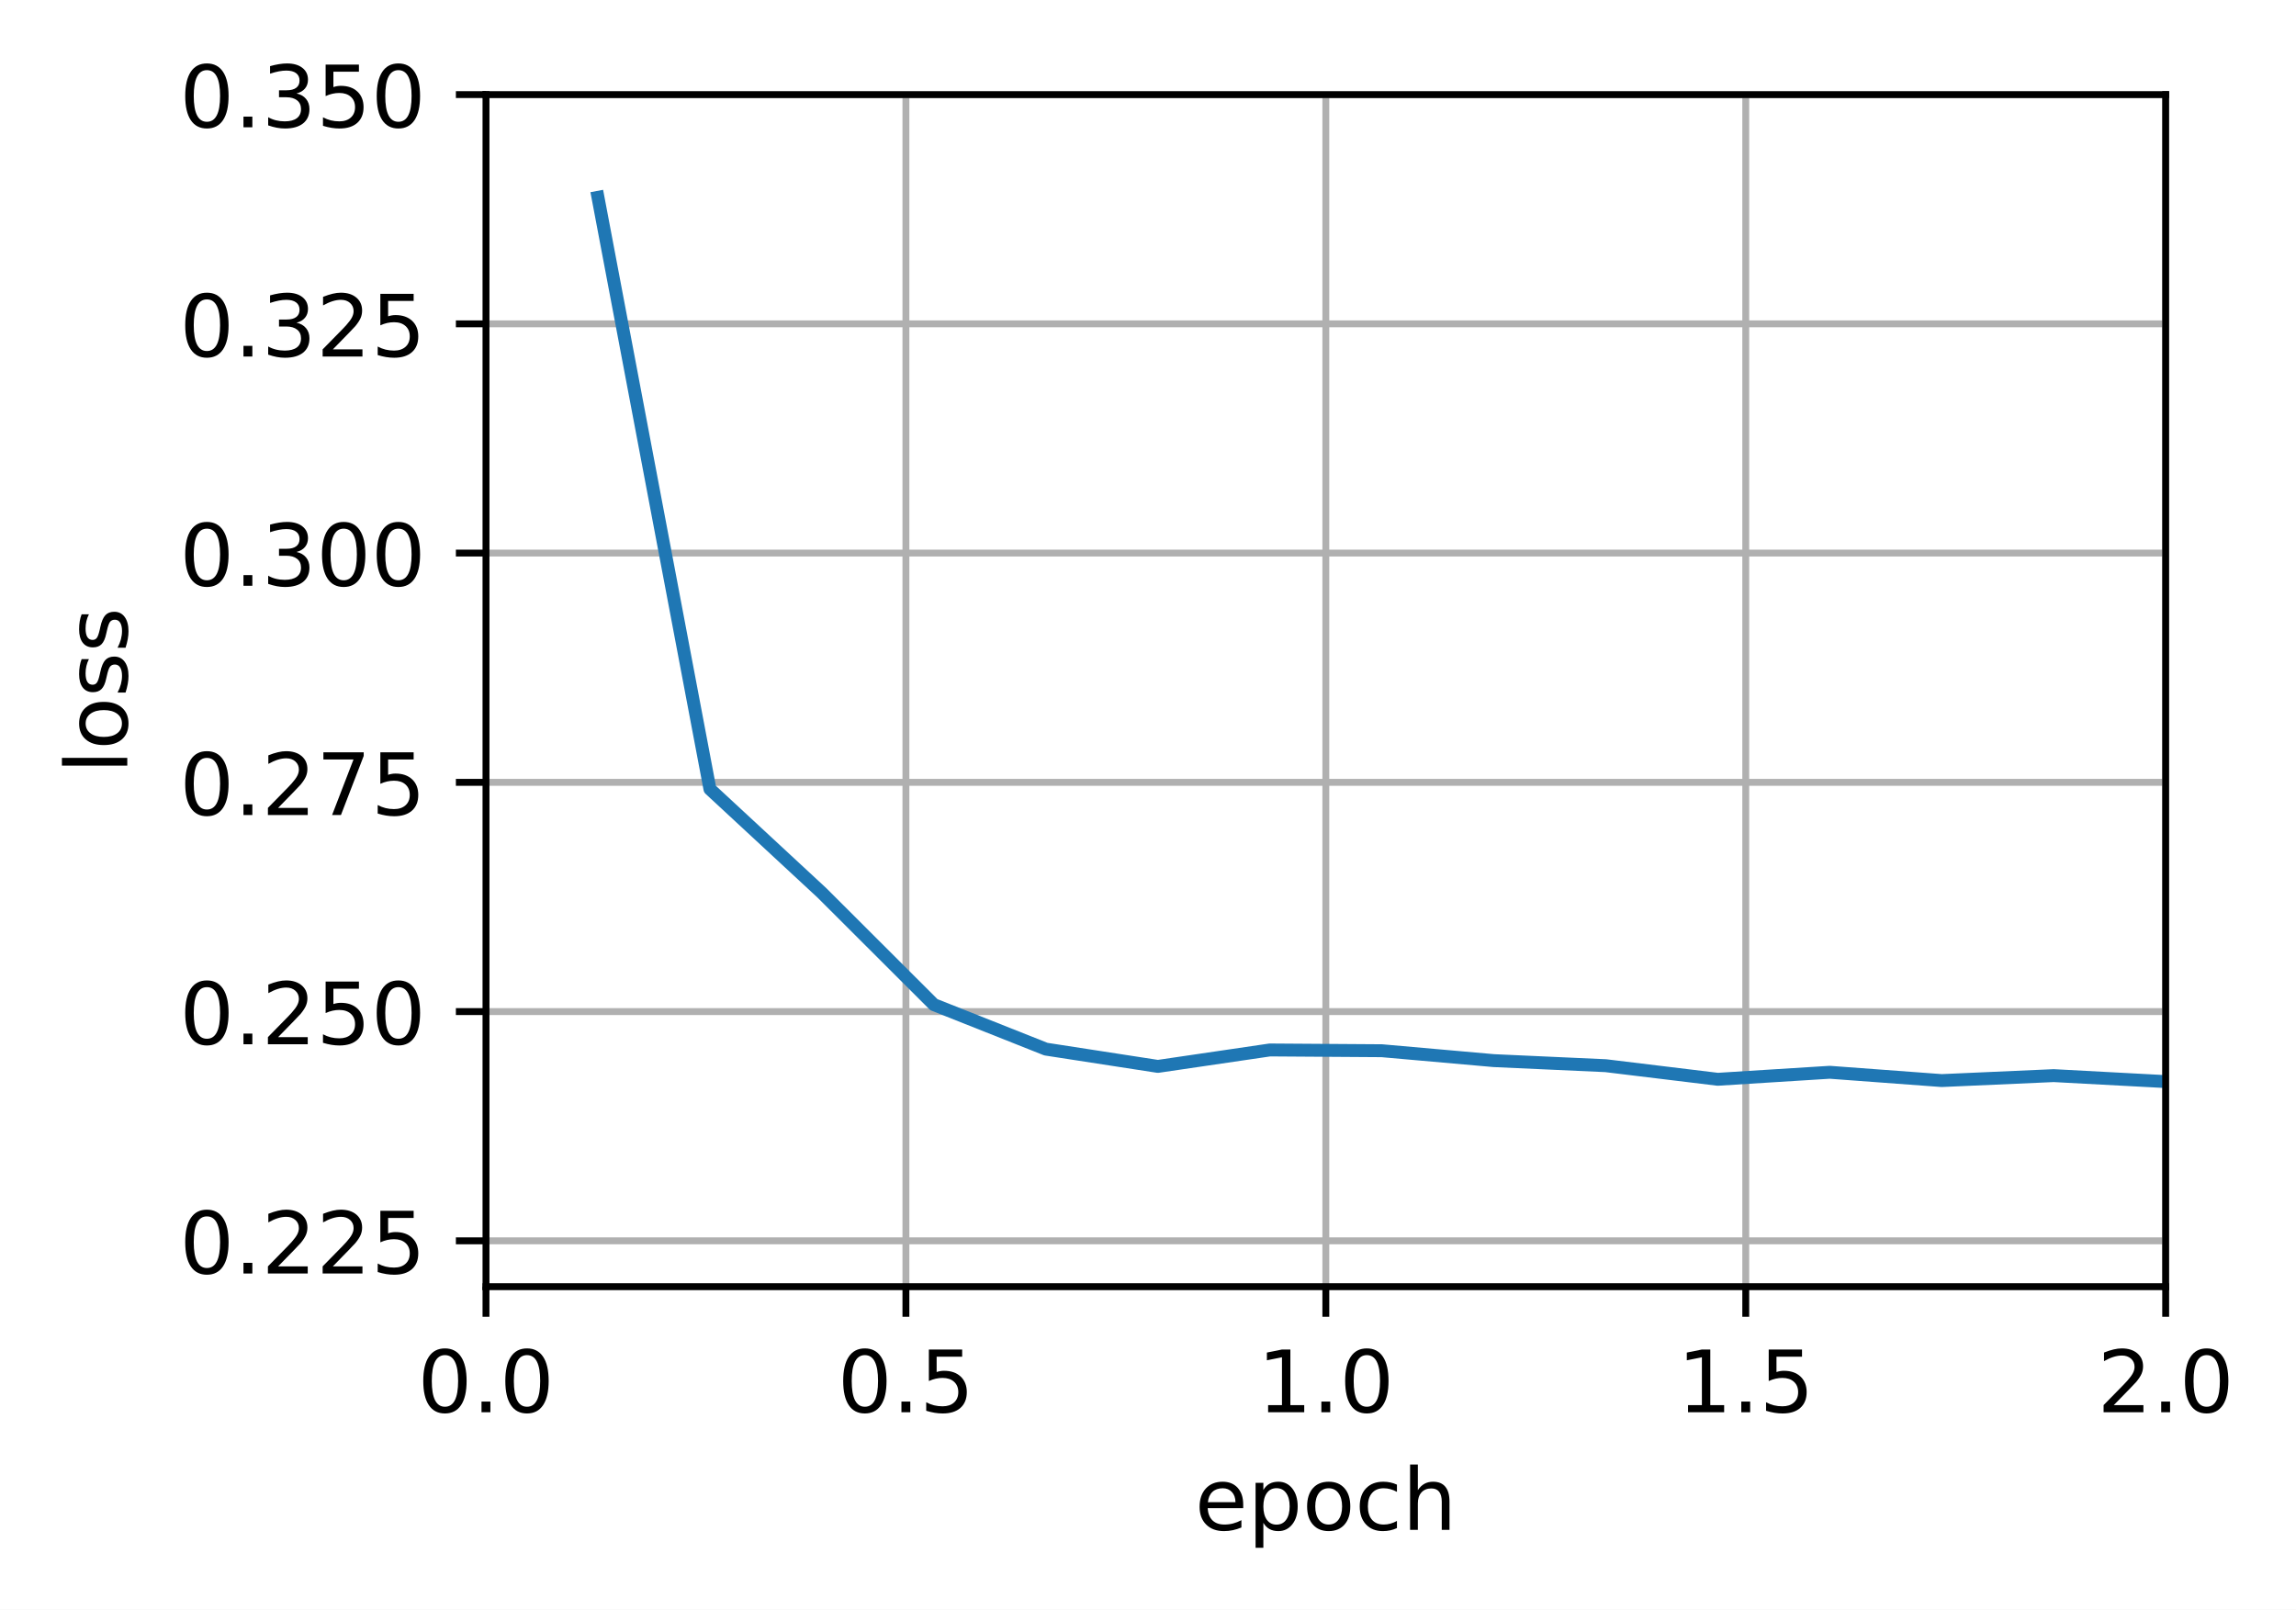
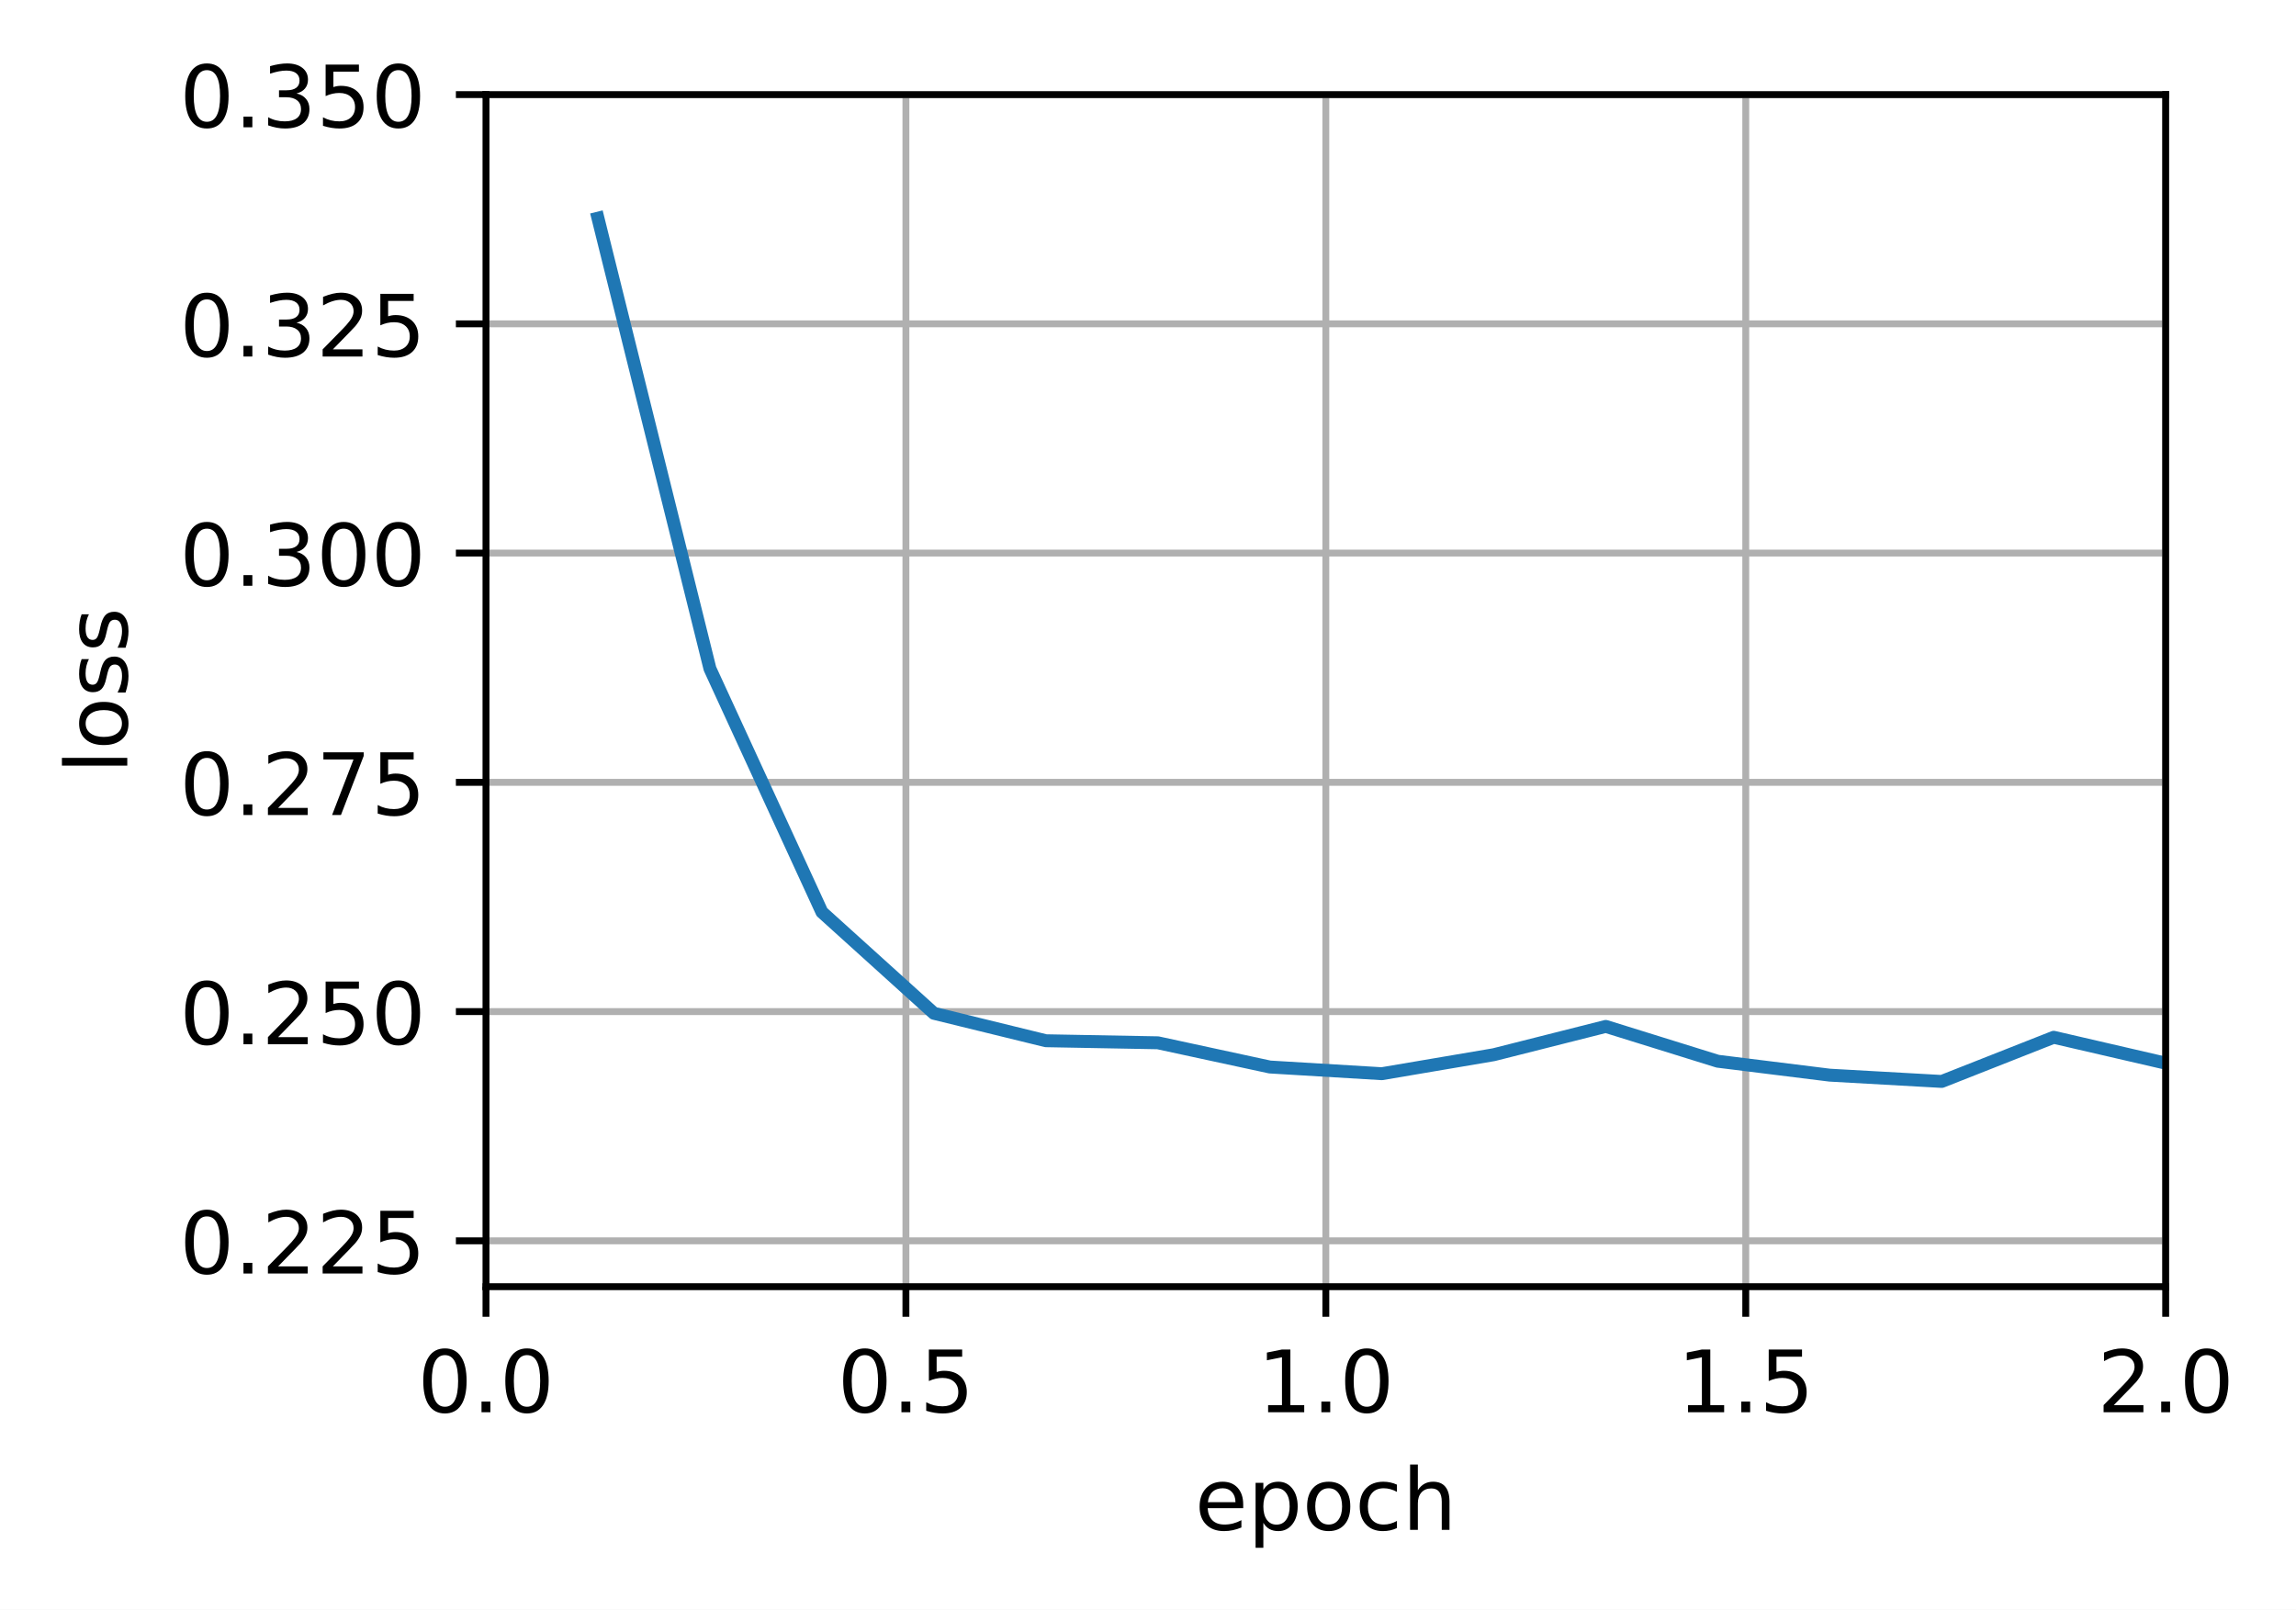
<svg xmlns="http://www.w3.org/2000/svg" xmlns:xlink="http://www.w3.org/1999/xlink" width="266.958pt" height="187.155pt" viewBox="0 0 266.958 187.155" version="1.1">
  <defs>
    <style type="text/css">*{stroke-linejoin: round; stroke-linecap: butt}</style>
  </defs>
  <g id="figure_1">
    <g id="patch_1">
      <path d="M -0 187.155  L 266.958 187.155  L 266.958 -0  L -0 -0  z " style="fill: #ffffff" />
    </g>
    <g id="axes_1">
      <g id="patch_2">
        <path d="M 56.506 149.599  L 251.806 149.599  L 251.806 10.999  L 56.506 10.999  z " style="fill: #ffffff" />
      </g>
      <g id="matplotlib.axis_1">
        <g id="xtick_1">
          <g id="line2d_1">
-             <path d="M 56.506 149.599  L 56.506 10.999  " clip-path="url(#p0f8f424058)" style="fill: none; stroke: #b0b0b0; stroke-width: 0.8; stroke-linecap: square" />
+             <path d="M 56.506 149.599  L 56.506 10.999  " clip-path="url(#p9d40ecf692)" style="fill: none; stroke: #b0b0b0; stroke-width: 0.8; stroke-linecap: square" />
          </g>
          <g id="line2d_2">
            <defs>
-               <path id="m968a89caee" d="M 0 0  L 0 3.5  " style="stroke: #000000; stroke-width: 0.8" />
-             </defs>
-             <g>
-               <use xlink:href="#m968a89caee" x="56.506" y="149.599" style="stroke: #000000; stroke-width: 0.8" />
+               <path id="mad5985f9a7" d="M 0 0  L 0 3.5  " style="stroke: #000000; stroke-width: 0.8" />
+             </defs>
+             <g>
+               <use xlink:href="#mad5985f9a7" x="56.506" y="149.599" style="stroke: #000000; stroke-width: 0.8" />
            </g>
          </g>
          <g id="text_1">
            <g transform="translate(48.55469 164.1977) scale(0.1 -0.1)">
              <defs>
                <path id="DejaVuSans-30" d="M 2034 4250  Q 1547 4250 1301 3770  Q 1056 3291 1056 2328  Q 1056 1369 1301 889  Q 1547 409 2034 409  Q 2525 409 2770 889  Q 3016 1369 3016 2328  Q 3016 3291 2770 3770  Q 2525 4250 2034 4250  z M 2034 4750  Q 2819 4750 3233 4129  Q 3647 3509 3647 2328  Q 3647 1150 3233 529  Q 2819 -91 2034 -91  Q 1250 -91 836 529  Q 422 1150 422 2328  Q 422 3509 836 4129  Q 1250 4750 2034 4750  z " transform="scale(0.015625)" />
                <path id="DejaVuSans-2e" d="M 684 794  L 1344 794  L 1344 0  L 684 0  L 684 794  z " transform="scale(0.015625)" />
              </defs>
              <use xlink:href="#DejaVuSans-30" />
-               <use xlink:href="#DejaVuSans-2e" transform="translate(63.62305 0)" />
-               <use xlink:href="#DejaVuSans-30" transform="translate(95.41016 0)" />
+               <use xlink:href="#DejaVuSans-2e" x="63.623" />
+               <use xlink:href="#DejaVuSans-30" x="95.41" />
            </g>
          </g>
        </g>
        <g id="xtick_2">
          <g id="line2d_3">
-             <path d="M 105.331 149.599  L 105.331 10.999  " clip-path="url(#p0f8f424058)" style="fill: none; stroke: #b0b0b0; stroke-width: 0.8; stroke-linecap: square" />
+             <path d="M 105.331 149.599  L 105.331 10.999  " clip-path="url(#p9d40ecf692)" style="fill: none; stroke: #b0b0b0; stroke-width: 0.8; stroke-linecap: square" />
          </g>
          <g id="line2d_4">
            <g>
-               <use xlink:href="#m968a89caee" x="105.331" y="149.599" style="stroke: #000000; stroke-width: 0.8" />
+               <use xlink:href="#mad5985f9a7" x="105.331" y="149.599" style="stroke: #000000; stroke-width: 0.8" />
            </g>
          </g>
          <g id="text_2">
            <g transform="translate(97.37969 164.1977) scale(0.1 -0.1)">
              <defs>
                <path id="DejaVuSans-35" d="M 691 4666  L 3169 4666  L 3169 4134  L 1269 4134  L 1269 2991  Q 1406 3038 1543 3061  Q 1681 3084 1819 3084  Q 2600 3084 3056 2656  Q 3513 2228 3513 1497  Q 3513 744 3044 326  Q 2575 -91 1722 -91  Q 1428 -91 1123 -41  Q 819 9 494 109  L 494 744  Q 775 591 1075 516  Q 1375 441 1709 441  Q 2250 441 2565 725  Q 2881 1009 2881 1497  Q 2881 1984 2565 2268  Q 2250 2553 1709 2553  Q 1456 2553 1204 2497  Q 953 2441 691 2322  L 691 4666  z " transform="scale(0.015625)" />
              </defs>
              <use xlink:href="#DejaVuSans-30" />
-               <use xlink:href="#DejaVuSans-2e" transform="translate(63.62305 0)" />
-               <use xlink:href="#DejaVuSans-35" transform="translate(95.41016 0)" />
+               <use xlink:href="#DejaVuSans-2e" x="63.623" />
+               <use xlink:href="#DejaVuSans-35" x="95.41" />
            </g>
          </g>
        </g>
        <g id="xtick_3">
          <g id="line2d_5">
-             <path d="M 154.156 149.599  L 154.156 10.999  " clip-path="url(#p0f8f424058)" style="fill: none; stroke: #b0b0b0; stroke-width: 0.8; stroke-linecap: square" />
+             <path d="M 154.156 149.599  L 154.156 10.999  " clip-path="url(#p9d40ecf692)" style="fill: none; stroke: #b0b0b0; stroke-width: 0.8; stroke-linecap: square" />
          </g>
          <g id="line2d_6">
            <g>
-               <use xlink:href="#m968a89caee" x="154.156" y="149.599" style="stroke: #000000; stroke-width: 0.8" />
+               <use xlink:href="#mad5985f9a7" x="154.156" y="149.599" style="stroke: #000000; stroke-width: 0.8" />
            </g>
          </g>
          <g id="text_3">
            <g transform="translate(146.2047 164.1977) scale(0.1 -0.1)">
              <defs>
                <path id="DejaVuSans-31" d="M 794 531  L 1825 531  L 1825 4091  L 703 3866  L 703 4441  L 1819 4666  L 2450 4666  L 2450 531  L 3481 531  L 3481 0  L 794 0  L 794 531  z " transform="scale(0.015625)" />
              </defs>
              <use xlink:href="#DejaVuSans-31" />
-               <use xlink:href="#DejaVuSans-2e" transform="translate(63.62305 0)" />
-               <use xlink:href="#DejaVuSans-30" transform="translate(95.41016 0)" />
+               <use xlink:href="#DejaVuSans-2e" x="63.623" />
+               <use xlink:href="#DejaVuSans-30" x="95.41" />
            </g>
          </g>
        </g>
        <g id="xtick_4">
          <g id="line2d_7">
-             <path d="M 202.981 149.599  L 202.981 10.999  " clip-path="url(#p0f8f424058)" style="fill: none; stroke: #b0b0b0; stroke-width: 0.8; stroke-linecap: square" />
+             <path d="M 202.981 149.599  L 202.981 10.999  " clip-path="url(#p9d40ecf692)" style="fill: none; stroke: #b0b0b0; stroke-width: 0.8; stroke-linecap: square" />
          </g>
          <g id="line2d_8">
            <g>
-               <use xlink:href="#m968a89caee" x="202.981" y="149.599" style="stroke: #000000; stroke-width: 0.8" />
+               <use xlink:href="#mad5985f9a7" x="202.981" y="149.599" style="stroke: #000000; stroke-width: 0.8" />
            </g>
          </g>
          <g id="text_4">
            <g transform="translate(195.0297 164.1977) scale(0.1 -0.1)">
              <use xlink:href="#DejaVuSans-31" />
-               <use xlink:href="#DejaVuSans-2e" transform="translate(63.62305 0)" />
-               <use xlink:href="#DejaVuSans-35" transform="translate(95.41016 0)" />
+               <use xlink:href="#DejaVuSans-2e" x="63.623" />
+               <use xlink:href="#DejaVuSans-35" x="95.41" />
            </g>
          </g>
        </g>
        <g id="xtick_5">
          <g id="line2d_9">
-             <path d="M 251.806 149.599  L 251.806 10.999  " clip-path="url(#p0f8f424058)" style="fill: none; stroke: #b0b0b0; stroke-width: 0.8; stroke-linecap: square" />
+             <path d="M 251.806 149.599  L 251.806 10.999  " clip-path="url(#p9d40ecf692)" style="fill: none; stroke: #b0b0b0; stroke-width: 0.8; stroke-linecap: square" />
          </g>
          <g id="line2d_10">
            <g>
-               <use xlink:href="#m968a89caee" x="251.806" y="149.599" style="stroke: #000000; stroke-width: 0.8" />
+               <use xlink:href="#mad5985f9a7" x="251.806" y="149.599" style="stroke: #000000; stroke-width: 0.8" />
            </g>
          </g>
          <g id="text_5">
            <g transform="translate(243.8547 164.1977) scale(0.1 -0.1)">
              <defs>
                <path id="DejaVuSans-32" d="M 1228 531  L 3431 531  L 3431 0  L 469 0  L 469 531  Q 828 903 1448 1529  Q 2069 2156 2228 2338  Q 2531 2678 2651 2914  Q 2772 3150 2772 3378  Q 2772 3750 2511 3984  Q 2250 4219 1831 4219  Q 1534 4219 1204 4116  Q 875 4013 500 3803  L 500 4441  Q 881 4594 1212 4672  Q 1544 4750 1819 4750  Q 2544 4750 2975 4387  Q 3406 4025 3406 3419  Q 3406 3131 3298 2873  Q 3191 2616 2906 2266  Q 2828 2175 2409 1742  Q 1991 1309 1228 531  z " transform="scale(0.015625)" />
              </defs>
              <use xlink:href="#DejaVuSans-32" />
-               <use xlink:href="#DejaVuSans-2e" transform="translate(63.62305 0)" />
-               <use xlink:href="#DejaVuSans-30" transform="translate(95.41016 0)" />
+               <use xlink:href="#DejaVuSans-2e" x="63.623" />
+               <use xlink:href="#DejaVuSans-30" x="95.41" />
            </g>
          </g>
        </g>
        <g id="text_6">
          <g transform="translate(138.9281 177.8758) scale(0.1 -0.1)">
            <defs>
              <path id="DejaVuSans-65" d="M 3597 1894  L 3597 1613  L 953 1613  Q 991 1019 1311 708  Q 1631 397 2203 397  Q 2534 397 2845 478  Q 3156 559 3463 722  L 3463 178  Q 3153 47 2828 -22  Q 2503 -91 2169 -91  Q 1331 -91 842 396  Q 353 884 353 1716  Q 353 2575 817 3079  Q 1281 3584 2069 3584  Q 2775 3584 3186 3129  Q 3597 2675 3597 1894  z M 3022 2063  Q 3016 2534 2758 2815  Q 2500 3097 2075 3097  Q 1594 3097 1305 2825  Q 1016 2553 972 2059  L 3022 2063  z " transform="scale(0.015625)" />
              <path id="DejaVuSans-70" d="M 1159 525  L 1159 -1331  L 581 -1331  L 581 3500  L 1159 3500  L 1159 2969  Q 1341 3281 1617 3432  Q 1894 3584 2278 3584  Q 2916 3584 3314 3078  Q 3713 2572 3713 1747  Q 3713 922 3314 415  Q 2916 -91 2278 -91  Q 1894 -91 1617 61  Q 1341 213 1159 525  z M 3116 1747  Q 3116 2381 2855 2742  Q 2594 3103 2138 3103  Q 1681 3103 1420 2742  Q 1159 2381 1159 1747  Q 1159 1113 1420 752  Q 1681 391 2138 391  Q 2594 391 2855 752  Q 3116 1113 3116 1747  z " transform="scale(0.015625)" />
              <path id="DejaVuSans-6f" d="M 1959 3097  Q 1497 3097 1228 2736  Q 959 2375 959 1747  Q 959 1119 1226 758  Q 1494 397 1959 397  Q 2419 397 2687 759  Q 2956 1122 2956 1747  Q 2956 2369 2687 2733  Q 2419 3097 1959 3097  z M 1959 3584  Q 2709 3584 3137 3096  Q 3566 2609 3566 1747  Q 3566 888 3137 398  Q 2709 -91 1959 -91  Q 1206 -91 779 398  Q 353 888 353 1747  Q 353 2609 779 3096  Q 1206 3584 1959 3584  z " transform="scale(0.015625)" />
              <path id="DejaVuSans-63" d="M 3122 3366  L 3122 2828  Q 2878 2963 2633 3030  Q 2388 3097 2138 3097  Q 1578 3097 1268 2742  Q 959 2388 959 1747  Q 959 1106 1268 751  Q 1578 397 2138 397  Q 2388 397 2633 464  Q 2878 531 3122 666  L 3122 134  Q 2881 22 2623 -34  Q 2366 -91 2075 -91  Q 1284 -91 818 406  Q 353 903 353 1747  Q 353 2603 823 3093  Q 1294 3584 2113 3584  Q 2378 3584 2631 3529  Q 2884 3475 3122 3366  z " transform="scale(0.015625)" />
              <path id="DejaVuSans-68" d="M 3513 2113  L 3513 0  L 2938 0  L 2938 2094  Q 2938 2591 2744 2837  Q 2550 3084 2163 3084  Q 1697 3084 1428 2787  Q 1159 2491 1159 1978  L 1159 0  L 581 0  L 581 4863  L 1159 4863  L 1159 2956  Q 1366 3272 1645 3428  Q 1925 3584 2291 3584  Q 2894 3584 3203 3211  Q 3513 2838 3513 2113  z " transform="scale(0.015625)" />
            </defs>
            <use xlink:href="#DejaVuSans-65" />
-             <use xlink:href="#DejaVuSans-70" transform="translate(61.52344 0)" />
-             <use xlink:href="#DejaVuSans-6f" transform="translate(125 0)" />
-             <use xlink:href="#DejaVuSans-63" transform="translate(186.1816 0)" />
-             <use xlink:href="#DejaVuSans-68" transform="translate(241.1621 0)" />
+             <use xlink:href="#DejaVuSans-70" x="61.523" />
+             <use xlink:href="#DejaVuSans-6f" x="125" />
+             <use xlink:href="#DejaVuSans-63" x="186.182" />
+             <use xlink:href="#DejaVuSans-68" x="241.162" />
          </g>
        </g>
      </g>
      <g id="matplotlib.axis_2">
        <g id="ytick_1">
          <g id="line2d_11">
-             <path d="M 56.506 144.268  L 251.806 144.268  " clip-path="url(#p0f8f424058)" style="fill: none; stroke: #b0b0b0; stroke-width: 0.8; stroke-linecap: square" />
+             <path d="M 56.506 144.268  L 251.806 144.268  " clip-path="url(#p9d40ecf692)" style="fill: none; stroke: #b0b0b0; stroke-width: 0.8; stroke-linecap: square" />
          </g>
          <g id="line2d_12">
            <defs>
-               <path id="medd11e44cb" d="M 0 0  L -3.5 0  " style="stroke: #000000; stroke-width: 0.8" />
-             </defs>
-             <g>
-               <use xlink:href="#medd11e44cb" x="56.506" y="144.268" style="stroke: #000000; stroke-width: 0.8" />
+               <path id="mc53d6d0bd2" d="M 0 0  L -3.5 0  " style="stroke: #000000; stroke-width: 0.8" />
+             </defs>
+             <g>
+               <use xlink:href="#mc53d6d0bd2" x="56.506" y="144.268" style="stroke: #000000; stroke-width: 0.8" />
            </g>
          </g>
          <g id="text_7">
            <g transform="translate(20.87813 148.0677) scale(0.1 -0.1)">
              <use xlink:href="#DejaVuSans-30" />
-               <use xlink:href="#DejaVuSans-2e" transform="translate(63.62305 0)" />
-               <use xlink:href="#DejaVuSans-32" transform="translate(95.41016 0)" />
-               <use xlink:href="#DejaVuSans-32" transform="translate(159.0332 0)" />
-               <use xlink:href="#DejaVuSans-35" transform="translate(222.6562 0)" />
+               <use xlink:href="#DejaVuSans-2e" x="63.623" />
+               <use xlink:href="#DejaVuSans-32" x="95.41" />
+               <use xlink:href="#DejaVuSans-32" x="159.033" />
+               <use xlink:href="#DejaVuSans-35" x="222.656" />
            </g>
          </g>
        </g>
        <g id="ytick_2">
          <g id="line2d_13">
-             <path d="M 56.506 117.615  L 251.806 117.615  " clip-path="url(#p0f8f424058)" style="fill: none; stroke: #b0b0b0; stroke-width: 0.8; stroke-linecap: square" />
+             <path d="M 56.506 117.615  L 251.806 117.615  " clip-path="url(#p9d40ecf692)" style="fill: none; stroke: #b0b0b0; stroke-width: 0.8; stroke-linecap: square" />
          </g>
          <g id="line2d_14">
            <g>
-               <use xlink:href="#medd11e44cb" x="56.506" y="117.615" style="stroke: #000000; stroke-width: 0.8" />
+               <use xlink:href="#mc53d6d0bd2" x="56.506" y="117.615" style="stroke: #000000; stroke-width: 0.8" />
            </g>
          </g>
          <g id="text_8">
            <g transform="translate(20.87813 121.4138) scale(0.1 -0.1)">
              <use xlink:href="#DejaVuSans-30" />
-               <use xlink:href="#DejaVuSans-2e" transform="translate(63.62305 0)" />
-               <use xlink:href="#DejaVuSans-32" transform="translate(95.41016 0)" />
-               <use xlink:href="#DejaVuSans-35" transform="translate(159.0332 0)" />
-               <use xlink:href="#DejaVuSans-30" transform="translate(222.6562 0)" />
+               <use xlink:href="#DejaVuSans-2e" x="63.623" />
+               <use xlink:href="#DejaVuSans-32" x="95.41" />
+               <use xlink:href="#DejaVuSans-35" x="159.033" />
+               <use xlink:href="#DejaVuSans-30" x="222.656" />
            </g>
          </g>
        </g>
        <g id="ytick_3">
          <g id="line2d_15">
-             <path d="M 56.506 90.961  L 251.806 90.961  " clip-path="url(#p0f8f424058)" style="fill: none; stroke: #b0b0b0; stroke-width: 0.8; stroke-linecap: square" />
+             <path d="M 56.506 90.961  L 251.806 90.961  " clip-path="url(#p9d40ecf692)" style="fill: none; stroke: #b0b0b0; stroke-width: 0.8; stroke-linecap: square" />
          </g>
          <g id="line2d_16">
            <g>
-               <use xlink:href="#medd11e44cb" x="56.506" y="90.961" style="stroke: #000000; stroke-width: 0.8" />
+               <use xlink:href="#mc53d6d0bd2" x="56.506" y="90.961" style="stroke: #000000; stroke-width: 0.8" />
            </g>
          </g>
          <g id="text_9">
            <g transform="translate(20.87813 94.75998) scale(0.1 -0.1)">
              <defs>
                <path id="DejaVuSans-37" d="M 525 4666  L 3525 4666  L 3525 4397  L 1831 0  L 1172 0  L 2766 4134  L 525 4134  L 525 4666  z " transform="scale(0.015625)" />
              </defs>
              <use xlink:href="#DejaVuSans-30" />
-               <use xlink:href="#DejaVuSans-2e" transform="translate(63.62305 0)" />
-               <use xlink:href="#DejaVuSans-32" transform="translate(95.41016 0)" />
-               <use xlink:href="#DejaVuSans-37" transform="translate(159.0332 0)" />
-               <use xlink:href="#DejaVuSans-35" transform="translate(222.6562 0)" />
+               <use xlink:href="#DejaVuSans-2e" x="63.623" />
+               <use xlink:href="#DejaVuSans-32" x="95.41" />
+               <use xlink:href="#DejaVuSans-37" x="159.033" />
+               <use xlink:href="#DejaVuSans-35" x="222.656" />
            </g>
          </g>
        </g>
        <g id="ytick_4">
          <g id="line2d_17">
-             <path d="M 56.506 64.307  L 251.806 64.307  " clip-path="url(#p0f8f424058)" style="fill: none; stroke: #b0b0b0; stroke-width: 0.8; stroke-linecap: square" />
+             <path d="M 56.506 64.307  L 251.806 64.307  " clip-path="url(#p9d40ecf692)" style="fill: none; stroke: #b0b0b0; stroke-width: 0.8; stroke-linecap: square" />
          </g>
          <g id="line2d_18">
            <g>
-               <use xlink:href="#medd11e44cb" x="56.506" y="64.307" style="stroke: #000000; stroke-width: 0.8" />
+               <use xlink:href="#mc53d6d0bd2" x="56.506" y="64.307" style="stroke: #000000; stroke-width: 0.8" />
            </g>
          </g>
          <g id="text_10">
            <g transform="translate(20.87813 68.10613) scale(0.1 -0.1)">
              <defs>
                <path id="DejaVuSans-33" d="M 2597 2516  Q 3050 2419 3304 2112  Q 3559 1806 3559 1356  Q 3559 666 3084 287  Q 2609 -91 1734 -91  Q 1441 -91 1130 -33  Q 819 25 488 141  L 488 750  Q 750 597 1062 519  Q 1375 441 1716 441  Q 2309 441 2620 675  Q 2931 909 2931 1356  Q 2931 1769 2642 2001  Q 2353 2234 1838 2234  L 1294 2234  L 1294 2753  L 1863 2753  Q 2328 2753 2575 2939  Q 2822 3125 2822 3475  Q 2822 3834 2567 4026  Q 2313 4219 1838 4219  Q 1578 4219 1281 4162  Q 984 4106 628 3988  L 628 4550  Q 988 4650 1302 4700  Q 1616 4750 1894 4750  Q 2613 4750 3031 4423  Q 3450 4097 3450 3541  Q 3450 3153 3228 2886  Q 3006 2619 2597 2516  z " transform="scale(0.015625)" />
              </defs>
              <use xlink:href="#DejaVuSans-30" />
-               <use xlink:href="#DejaVuSans-2e" transform="translate(63.62305 0)" />
-               <use xlink:href="#DejaVuSans-33" transform="translate(95.41016 0)" />
-               <use xlink:href="#DejaVuSans-30" transform="translate(159.0332 0)" />
-               <use xlink:href="#DejaVuSans-30" transform="translate(222.6562 0)" />
+               <use xlink:href="#DejaVuSans-2e" x="63.623" />
+               <use xlink:href="#DejaVuSans-33" x="95.41" />
+               <use xlink:href="#DejaVuSans-30" x="159.033" />
+               <use xlink:href="#DejaVuSans-30" x="222.656" />
            </g>
          </g>
        </g>
        <g id="ytick_5">
          <g id="line2d_19">
-             <path d="M 56.506 37.653  L 251.806 37.653  " clip-path="url(#p0f8f424058)" style="fill: none; stroke: #b0b0b0; stroke-width: 0.8; stroke-linecap: square" />
+             <path d="M 56.506 37.653  L 251.806 37.653  " clip-path="url(#p9d40ecf692)" style="fill: none; stroke: #b0b0b0; stroke-width: 0.8; stroke-linecap: square" />
          </g>
          <g id="line2d_20">
            <g>
-               <use xlink:href="#medd11e44cb" x="56.506" y="37.653" style="stroke: #000000; stroke-width: 0.8" />
+               <use xlink:href="#mc53d6d0bd2" x="56.506" y="37.653" style="stroke: #000000; stroke-width: 0.8" />
            </g>
          </g>
          <g id="text_11">
            <g transform="translate(20.87813 41.45228) scale(0.1 -0.1)">
              <use xlink:href="#DejaVuSans-30" />
-               <use xlink:href="#DejaVuSans-2e" transform="translate(63.62305 0)" />
-               <use xlink:href="#DejaVuSans-33" transform="translate(95.41016 0)" />
-               <use xlink:href="#DejaVuSans-32" transform="translate(159.0332 0)" />
-               <use xlink:href="#DejaVuSans-35" transform="translate(222.6562 0)" />
+               <use xlink:href="#DejaVuSans-2e" x="63.623" />
+               <use xlink:href="#DejaVuSans-33" x="95.41" />
+               <use xlink:href="#DejaVuSans-32" x="159.033" />
+               <use xlink:href="#DejaVuSans-35" x="222.656" />
            </g>
          </g>
        </g>
        <g id="ytick_6">
          <g id="line2d_21">
-             <path d="M 56.506 10.999  L 251.806 10.999  " clip-path="url(#p0f8f424058)" style="fill: none; stroke: #b0b0b0; stroke-width: 0.8; stroke-linecap: square" />
+             <path d="M 56.506 10.999  L 251.806 10.999  " clip-path="url(#p9d40ecf692)" style="fill: none; stroke: #b0b0b0; stroke-width: 0.8; stroke-linecap: square" />
          </g>
          <g id="line2d_22">
            <g>
-               <use xlink:href="#medd11e44cb" x="56.506" y="10.999" style="stroke: #000000; stroke-width: 0.8" />
+               <use xlink:href="#mc53d6d0bd2" x="56.506" y="10.999" style="stroke: #000000; stroke-width: 0.8" />
            </g>
          </g>
          <g id="text_12">
            <g transform="translate(20.87813 14.79844) scale(0.1 -0.1)">
              <use xlink:href="#DejaVuSans-30" />
-               <use xlink:href="#DejaVuSans-2e" transform="translate(63.62305 0)" />
-               <use xlink:href="#DejaVuSans-33" transform="translate(95.41016 0)" />
-               <use xlink:href="#DejaVuSans-35" transform="translate(159.0332 0)" />
-               <use xlink:href="#DejaVuSans-30" transform="translate(222.6562 0)" />
+               <use xlink:href="#DejaVuSans-2e" x="63.623" />
+               <use xlink:href="#DejaVuSans-33" x="95.41" />
+               <use xlink:href="#DejaVuSans-35" x="159.033" />
+               <use xlink:href="#DejaVuSans-30" x="222.656" />
            </g>
          </g>
        </g>
        <g id="text_13">
          <g transform="translate(14.79844 89.95703) rotate(-90) scale(0.1 -0.1)">
            <defs>
              <path id="DejaVuSans-6c" d="M 603 4863  L 1178 4863  L 1178 0  L 603 0  L 603 4863  z " transform="scale(0.015625)" />
              <path id="DejaVuSans-73" d="M 2834 3397  L 2834 2853  Q 2591 2978 2328 3040  Q 2066 3103 1784 3103  Q 1356 3103 1142 2972  Q 928 2841 928 2578  Q 928 2378 1081 2264  Q 1234 2150 1697 2047  L 1894 2003  Q 2506 1872 2764 1633  Q 3022 1394 3022 966  Q 3022 478 2636 193  Q 2250 -91 1575 -91  Q 1294 -91 989 -36  Q 684 19 347 128  L 347 722  Q 666 556 975 473  Q 1284 391 1588 391  Q 1994 391 2212 530  Q 2431 669 2431 922  Q 2431 1156 2273 1281  Q 2116 1406 1581 1522  L 1381 1569  Q 847 1681 609 1914  Q 372 2147 372 2553  Q 372 3047 722 3315  Q 1072 3584 1716 3584  Q 2034 3584 2315 3537  Q 2597 3491 2834 3397  z " transform="scale(0.015625)" />
            </defs>
            <use xlink:href="#DejaVuSans-6c" />
-             <use xlink:href="#DejaVuSans-6f" transform="translate(27.7832 0)" />
-             <use xlink:href="#DejaVuSans-73" transform="translate(88.96484 0)" />
-             <use xlink:href="#DejaVuSans-73" transform="translate(141.0645 0)" />
+             <use xlink:href="#DejaVuSans-6f" x="27.783" />
+             <use xlink:href="#DejaVuSans-73" x="88.965" />
+             <use xlink:href="#DejaVuSans-73" x="141.064" />
          </g>
        </g>
      </g>
      <g id="line2d_23">
-         <path d="M 69.526 22.944  L 82.546 91.747  L 95.566 103.813  L 108.586 116.811  L 121.606 121.979  L 134.626 123.988  L 147.646 122.076  L 160.666 122.165  L 173.686 123.316  L 186.706 123.906  L 199.726 125.487  L 212.746 124.671  L 225.766 125.636  L 238.786 125.06  L 251.806 125.754  " clip-path="url(#p0f8f424058)" style="fill: none; stroke: #1f77b4; stroke-width: 1.5; stroke-linecap: square" />
+         <path d="M 69.526 25.37  L 82.546 77.745  L 95.566 106.048  L 108.586 117.815  L 121.606 121.004  L 134.626 121.243  L 147.646 124.058  L 160.666 124.837  L 173.686 122.627  L 186.706 119.338  L 199.726 123.388  L 212.746 125.006  L 225.766 125.737  L 238.786 120.602  L 251.806 123.615  " clip-path="url(#p9d40ecf692)" style="fill: none; stroke: #1f77b4; stroke-width: 1.5; stroke-linecap: square" />
      </g>
      <g id="patch_3">
        <path d="M 56.506 149.599  L 56.506 10.999  " style="fill: none; stroke: #000000; stroke-width: 0.8; stroke-linejoin: miter; stroke-linecap: square" />
      </g>
      <g id="patch_4">
        <path d="M 251.806 149.599  L 251.806 10.999  " style="fill: none; stroke: #000000; stroke-width: 0.8; stroke-linejoin: miter; stroke-linecap: square" />
      </g>
      <g id="patch_5">
        <path d="M 56.506 149.599  L 251.806 149.599  " style="fill: none; stroke: #000000; stroke-width: 0.8; stroke-linejoin: miter; stroke-linecap: square" />
      </g>
      <g id="patch_6">
        <path d="M 56.506 10.999  L 251.806 10.999  " style="fill: none; stroke: #000000; stroke-width: 0.8; stroke-linejoin: miter; stroke-linecap: square" />
      </g>
    </g>
  </g>
  <defs>
-     <clipPath id="p0f8f424058">
+     <clipPath id="p9d40ecf692">
      <rect x="56.506" y="10.999" width="195.3" height="138.6" />
    </clipPath>
  </defs>
</svg>
